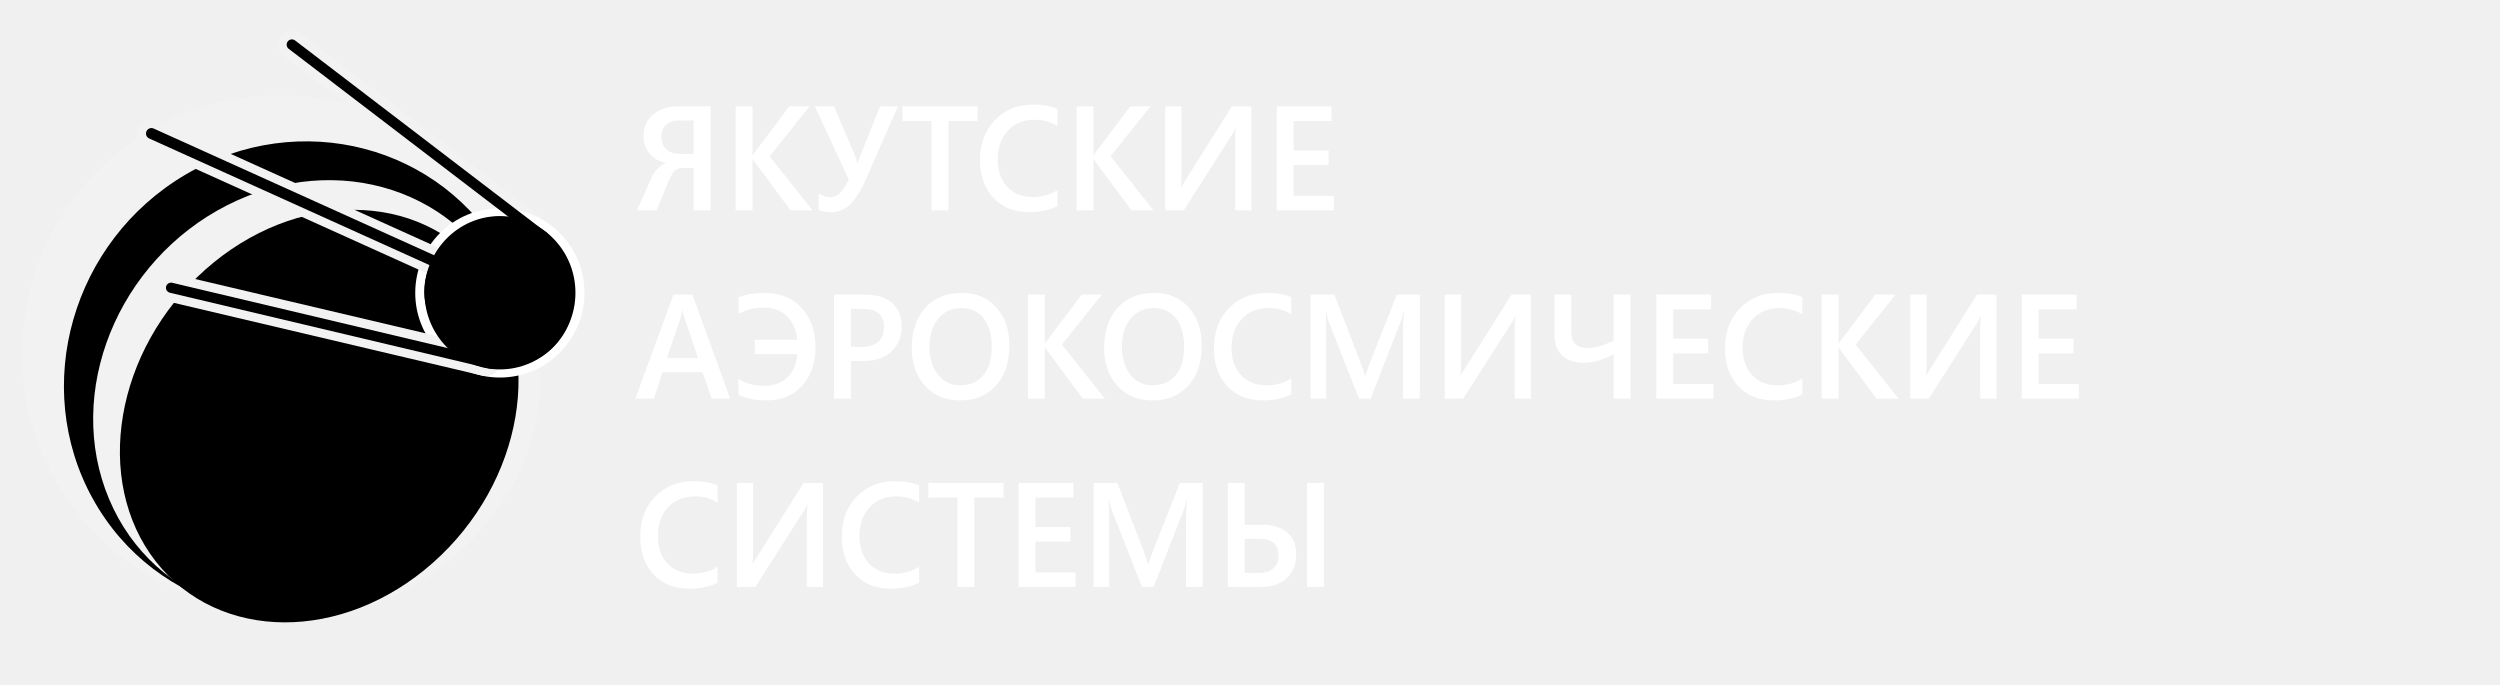
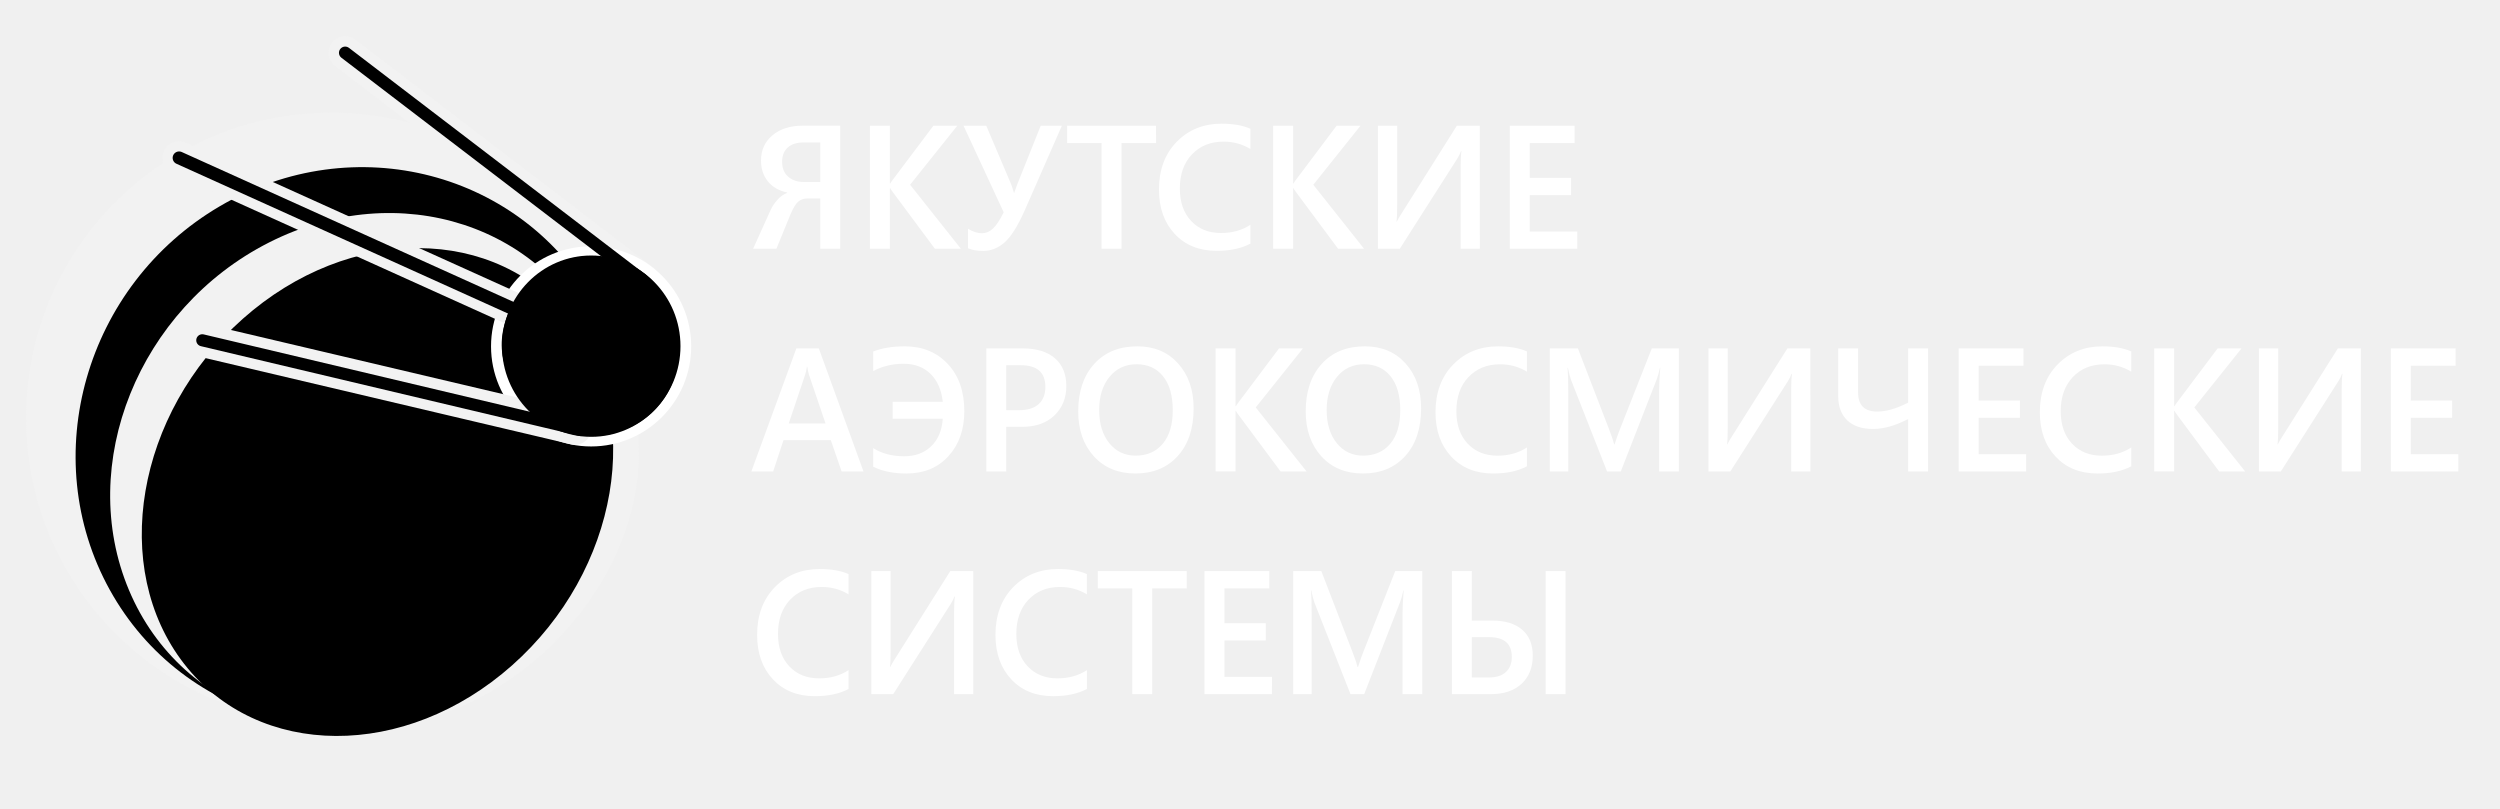
- <svg xmlns="http://www.w3.org/2000/svg" width="116.58mm" height="31.897mm" version="1.1" viewBox="0 0 116.58 31.897">
+ <svg xmlns="http://www.w3.org/2000/svg" width="98.585mm" height="31.897mm" version="1.1" viewBox="0 0 98.585 31.897">
  <g transform="translate(-29.947 -78.357)">
    <g transform="matrix(.63399 0 0 .64908 9.1176 75.054)" fill="#fff" stroke-width=".667" aria-label="ЯКУТСКИЕ АЭРОКОСМИЧЕСКИЕ СИСТЕМЫ">
      <path d="m85.114 20.202h-1.241v-3.055h-0.803q-0.308 0-0.542 0.172-0.229 0.172-0.495 0.766l-0.886 2.116h-1.449l1.1-2.377q0.13-0.276 0.396-0.579 0.271-0.308 0.626-0.438v-0.021q-0.772-0.162-1.204-0.678-0.427-0.521-0.427-1.262 0-0.959 0.714-1.538 0.714-0.584 1.877-0.584h2.335zm-1.241-4.056v-2.403h-1.037q-0.636 0-0.985 0.308-0.349 0.308-0.349 0.871 0 0.568 0.37 0.897 0.375 0.328 1.006 0.328z" />
      <path d="m92.621 20.202h-1.616l-2.601-3.42q-0.146-0.193-0.177-0.261h-0.021v3.68h-1.241v-7.475h1.241v3.514h0.021q0.063-0.115 0.177-0.255l2.507-3.258h1.486l-2.935 3.587z" />
      <path d="m98.902 12.727-2.325 5.176q-0.646 1.413-1.251 1.924-0.599 0.506-1.314 0.506-0.568 0-0.949-0.162v-1.183q0.454 0.271 0.871 0.271 0.37 0 0.678-0.281 0.313-0.281 0.672-0.99l-2.497-5.26h1.413l1.543 3.545q0.047 0.109 0.182 0.542h0.01q0.016-0.052 0.198-0.542l1.454-3.545z" />
      <path d="m104.76 13.78h-2.148v6.422h-1.241v-6.422h-2.143v-1.053h5.531z" />
      <path d="m110.63 19.89q-0.845 0.438-2.101 0.438-1.626 0-2.607-1.027-0.98-1.027-0.98-2.695 0-1.793 1.1-2.898 1.105-1.105 2.789-1.105 1.084 0 1.798 0.308v1.23q-0.756-0.448-1.668-0.448-1.215 0-1.97 0.777-0.751 0.777-0.751 2.075 0 1.236 0.704 1.97 0.704 0.73 1.851 0.73 1.058 0 1.835-0.5z" />
      <path d="m117.7 20.202h-1.616l-2.601-3.42q-0.146-0.193-0.177-0.261h-0.021v3.68h-1.241v-7.475h1.241v3.514h0.021q0.063-0.115 0.177-0.255l2.507-3.258h1.486l-2.935 3.587z" />
      <path d="m124.9 20.202h-1.194v-4.978q0-0.672 0.052-0.949h-0.031q-0.089 0.235-0.219 0.433l-3.587 5.494h-1.361v-7.475h1.199v4.754q0 0.818-0.042 1.069h0.021q0.104-0.209 0.271-0.459l3.461-5.364h1.428z" />
      <path d="m130.96 20.202h-4.196v-7.475h4.03v1.053h-2.789v2.116h2.57v1.048h-2.57v2.21h2.956z" />
      <path d="m86.563 33.73h-1.361l-0.672-1.903h-2.94l-0.646 1.903h-1.355l2.799-7.475h1.397zm-2.361-2.914-1.037-2.982q-0.047-0.146-0.099-0.469h-0.021q-0.047 0.297-0.104 0.469l-1.027 2.982z" />
      <path d="m87.168 33.444v-1.131q0.792 0.495 1.929 0.495 1.022 0 1.668-0.599 0.652-0.605 0.73-1.679h-3.117v-1.032h3.117q-0.125-1.095-0.766-1.699-0.641-0.61-1.668-0.61-1.043 0-1.892 0.443v-1.189q0.818-0.313 1.965-0.313 1.647 0 2.674 1.074 1.027 1.069 1.027 2.862 0 1.679-0.99 2.737-0.985 1.053-2.601 1.053-1.23 0-2.075-0.412z" />
      <path d="m95.441 31.02v2.711h-1.236v-7.475h2.268q1.288 0 1.997 0.599 0.709 0.599 0.709 1.689 0 1.089-0.74 1.783-0.74 0.693-2.002 0.693zm0-3.743v2.732h0.803q0.798 0 1.215-0.37 0.417-0.37 0.417-1.043 0-1.319-1.533-1.319z" />
      <path d="m103.48 33.855q-1.616 0-2.591-1.048-0.97-1.048-0.97-2.726 0-1.804 0.99-2.877 0.99-1.074 2.69-1.074 1.574 0 2.534 1.043 0.964 1.043 0.964 2.726 0 1.83-0.985 2.893-0.985 1.063-2.632 1.063zm0.057-6.636q-1.027 0-1.673 0.766-0.641 0.766-0.641 2.017 0 1.246 0.626 2.007 0.626 0.761 1.637 0.761 1.074 0 1.694-0.725 0.62-0.725 0.62-2.028 0-1.34-0.605-2.07-0.599-0.73-1.658-0.73z" />
      <path d="m114.12 33.73h-1.616l-2.601-3.42q-0.146-0.193-0.177-0.261h-0.021v3.68h-1.241v-7.475h1.241v3.514h0.021q0.063-0.115 0.177-0.255l2.507-3.258h1.486l-2.935 3.587z" />
      <path d="m117.63 33.855q-1.616 0-2.591-1.048-0.97-1.048-0.97-2.726 0-1.804 0.99-2.877 0.99-1.074 2.69-1.074 1.574 0 2.534 1.043 0.964 1.043 0.964 2.726 0 1.83-0.985 2.893-0.985 1.063-2.632 1.063zm0.057-6.636q-1.027 0-1.673 0.766-0.641 0.766-0.641 2.017 0 1.246 0.626 2.007 0.626 0.761 1.637 0.761 1.074 0 1.694-0.725 0.62-0.725 0.62-2.028 0-1.34-0.605-2.07-0.599-0.73-1.658-0.73z" />
      <path d="m127.83 33.418q-0.845 0.438-2.101 0.438-1.626 0-2.607-1.027-0.98-1.027-0.98-2.695 0-1.793 1.1-2.898 1.105-1.105 2.789-1.105 1.084 0 1.798 0.308v1.23q-0.756-0.448-1.668-0.448-1.215 0-1.97 0.777-0.751 0.777-0.751 2.075 0 1.236 0.704 1.97 0.704 0.73 1.851 0.73 1.058 0 1.835-0.5z" />
      <path d="m137.28 33.73h-1.23v-4.838q0-0.594 0.073-1.454h-0.021q-0.115 0.49-0.203 0.704l-2.231 5.588h-0.855l-2.236-5.547q-0.094-0.245-0.198-0.745h-0.021q0.042 0.448 0.042 1.465v4.827h-1.147v-7.475h1.746l1.965 4.978q0.224 0.573 0.292 0.855h0.026q0.193-0.589 0.313-0.876l2.002-4.957h1.684z" />
      <path d="m145.46 33.73h-1.194v-4.978q0-0.672 0.052-0.949h-0.031q-0.089 0.235-0.219 0.433l-3.587 5.494h-1.361v-7.475h1.199v4.754q0 0.818-0.042 1.069h0.021q0.104-0.209 0.271-0.459l3.461-5.364h1.428z" />
      <path d="m152.78 33.73h-1.241v-3.185q-1.173 0.605-2.179 0.605-1.037 0-1.606-0.521-0.563-0.527-0.563-1.475v-2.898h1.236v2.674q0 1.163 1.189 1.163 0.845 0 1.924-0.542v-3.295h1.241z" />
      <path d="m158.88 33.73h-4.196v-7.475h4.03v1.053h-2.789v2.116h2.57v1.048h-2.57v2.21h2.956z" />
      <path d="m165.42 33.418q-0.844 0.438-2.101 0.438-1.626 0-2.607-1.027t-0.98-2.695q0-1.793 1.1-2.898 1.105-1.105 2.789-1.105 1.084 0 1.798 0.308v1.23q-0.756-0.448-1.668-0.448-1.215 0-1.97 0.777-0.751 0.777-0.751 2.075 0 1.236 0.704 1.97 0.704 0.73 1.851 0.73 1.058 0 1.835-0.5z" />
      <path d="m172.5 33.73h-1.616l-2.601-3.42q-0.146-0.193-0.177-0.261h-0.021v3.68h-1.241v-7.475h1.241v3.514h0.021q0.063-0.115 0.177-0.255l2.507-3.258h1.486l-2.935 3.587z" />
      <path d="m179.7 33.73h-1.194v-4.978q0-0.672 0.052-0.949h-0.031q-0.089 0.235-0.219 0.433l-3.587 5.494h-1.361v-7.475h1.199v4.754q0 0.818-0.042 1.069h0.021q0.104-0.209 0.271-0.459l3.461-5.364h1.428z" />
      <path d="m185.76 33.73h-4.196v-7.475h4.03v1.053h-2.789v2.116h2.57v1.048h-2.57v2.21h2.956z" />
      <path d="m85.635 46.946q-0.845 0.438-2.101 0.438-1.626 0-2.607-1.027-0.98-1.027-0.98-2.695 0-1.793 1.1-2.898 1.105-1.105 2.789-1.105 1.084 0 1.798 0.308v1.23q-0.756-0.448-1.668-0.448-1.215 0-1.97 0.777-0.751 0.777-0.751 2.075 0 1.236 0.704 1.97 0.704 0.73 1.851 0.73 1.058 0 1.835-0.5z" />
      <path d="m93.392 47.258h-1.194v-4.978q0-0.672 0.052-0.949h-0.031q-0.089 0.235-0.219 0.433l-3.587 5.494h-1.361v-7.475h1.199v4.754q0 0.818-0.042 1.069h0.021q0.104-0.209 0.271-0.459l3.461-5.364h1.428z" />
      <path d="m100.46 46.946q-0.845 0.438-2.101 0.438-1.626 0-2.607-1.027-0.98-1.027-0.98-2.695 0-1.793 1.1-2.898 1.105-1.105 2.789-1.105 1.084 0 1.798 0.308v1.23q-0.756-0.448-1.668-0.448-1.215 0-1.97 0.777-0.751 0.777-0.751 2.075 0 1.236 0.704 1.97 0.704 0.73 1.851 0.73 1.058 0 1.835-0.5z" />
      <path d="m106.67 40.836h-2.148v6.422h-1.241v-6.422h-2.143v-1.053h5.531z" />
      <path d="m111.97 47.258h-4.196v-7.475h4.03v1.053h-2.789v2.116h2.57v1.048h-2.57v2.21h2.956z" />
      <path d="m121.32 47.258h-1.23v-4.838q0-0.594 0.073-1.454h-0.021q-0.115 0.49-0.203 0.704l-2.231 5.588h-0.855l-2.236-5.547q-0.094-0.245-0.198-0.745h-0.021q0.042 0.448 0.042 1.465v4.827h-1.147v-7.475h1.746l1.965 4.978q0.224 0.573 0.292 0.855h0.026q0.193-0.589 0.313-0.876l2.002-4.957h1.684z" />
      <path d="m130.23 47.258h-1.236v-7.475h1.236zm-7.064 0v-7.475h1.236v3.008h1.277q1.189 0 1.851 0.553 0.662 0.553 0.662 1.574 0 1.084-0.699 1.715-0.693 0.626-1.892 0.626zm1.236-3.461v2.45h1.074q0.678 0 1.043-0.328 0.37-0.328 0.37-0.917 0-1.204-1.413-1.204z" />
    </g>
  </g>
  <g>
    <circle cx="13.059" cy="16.474" r="12.031" fill="#f2f2f2" />
    <ellipse transform="matrix(.86241 -.5062 .48442 .87484 0 0)" cx="3.638" cy="22.261" rx="11.121" ry="10.856" />
    <ellipse transform="matrix(.89185 -.45234 .3875 .92187 0 0)" cx="6.085" cy="23.111" rx="10.425" ry="9.75" fill="#f2f2f2" />
    <ellipse transform="matrix(.59056 .80699 -.77439 .63271 0 0)" cx="25.943" cy="-1.442" rx="7.617" ry="9.701" fill="#f2f2f2" />
    <ellipse transform="matrix(.61359 .78963 -.74793 .66378 0 0)" cx="24.445" cy=".152" rx="8.653" ry="10.199" />
    <g stroke-linecap="round">
      <path d="m25.338 11.045-11.726-8.963" fill="#222" stroke="#f2f2f2" stroke-width="1.31" />
      <circle cx="23.31" cy="13.659" r="3.575" fill="#fff" stroke="#fff" stroke-width=".743" />
      <g>
        <path d="m22.671 16.884-14.694-3.465" fill="#f2f2f2" stroke="#f2f2f2" stroke-width="1.31" />
        <path d="m22.904 16.959-14.927-3.54" stroke="#000" stroke-width=".477" />
        <path d="m25.338 11.045-11.726-8.963" stroke="#000" stroke-width=".49" />
      </g>
    </g>
    <g fill="#222">
      <ellipse transform="matrix(.99912 -.041926 -.16271 .98667 0 0)" cx="26.934" cy="15.976" rx="2.36" ry="2.474" />
      <ellipse transform="matrix(.93303 -.3598 .11575 .99328 0 0)" cx="22.988" cy="22.814" rx="2.771" ry="2.437" />
      <ellipse transform="matrix(.99203 -.12597 0 1 0 0)" cx="23.642" cy="16.487" rx="3.073" ry="3.215" />
      <path d="m22.462 13.183-15.4-6.957" stroke="#f2f2f2" stroke-linecap="round" stroke-width="1.31" />
    </g>
    <g>
      <path d="m22.462 13.183-15.4-6.957" stroke="#000" stroke-linecap="round" stroke-width=".508px" />
      <ellipse cx="23.315" cy="13.651" rx="3.519" ry="3.575" />
      <ellipse transform="matrix(.79404 -.60786 .53799 .84295 0 0)" cx="12.127" cy="24.144" rx="3.12" ry="2.56" />
    </g>
  </g>
</svg>
